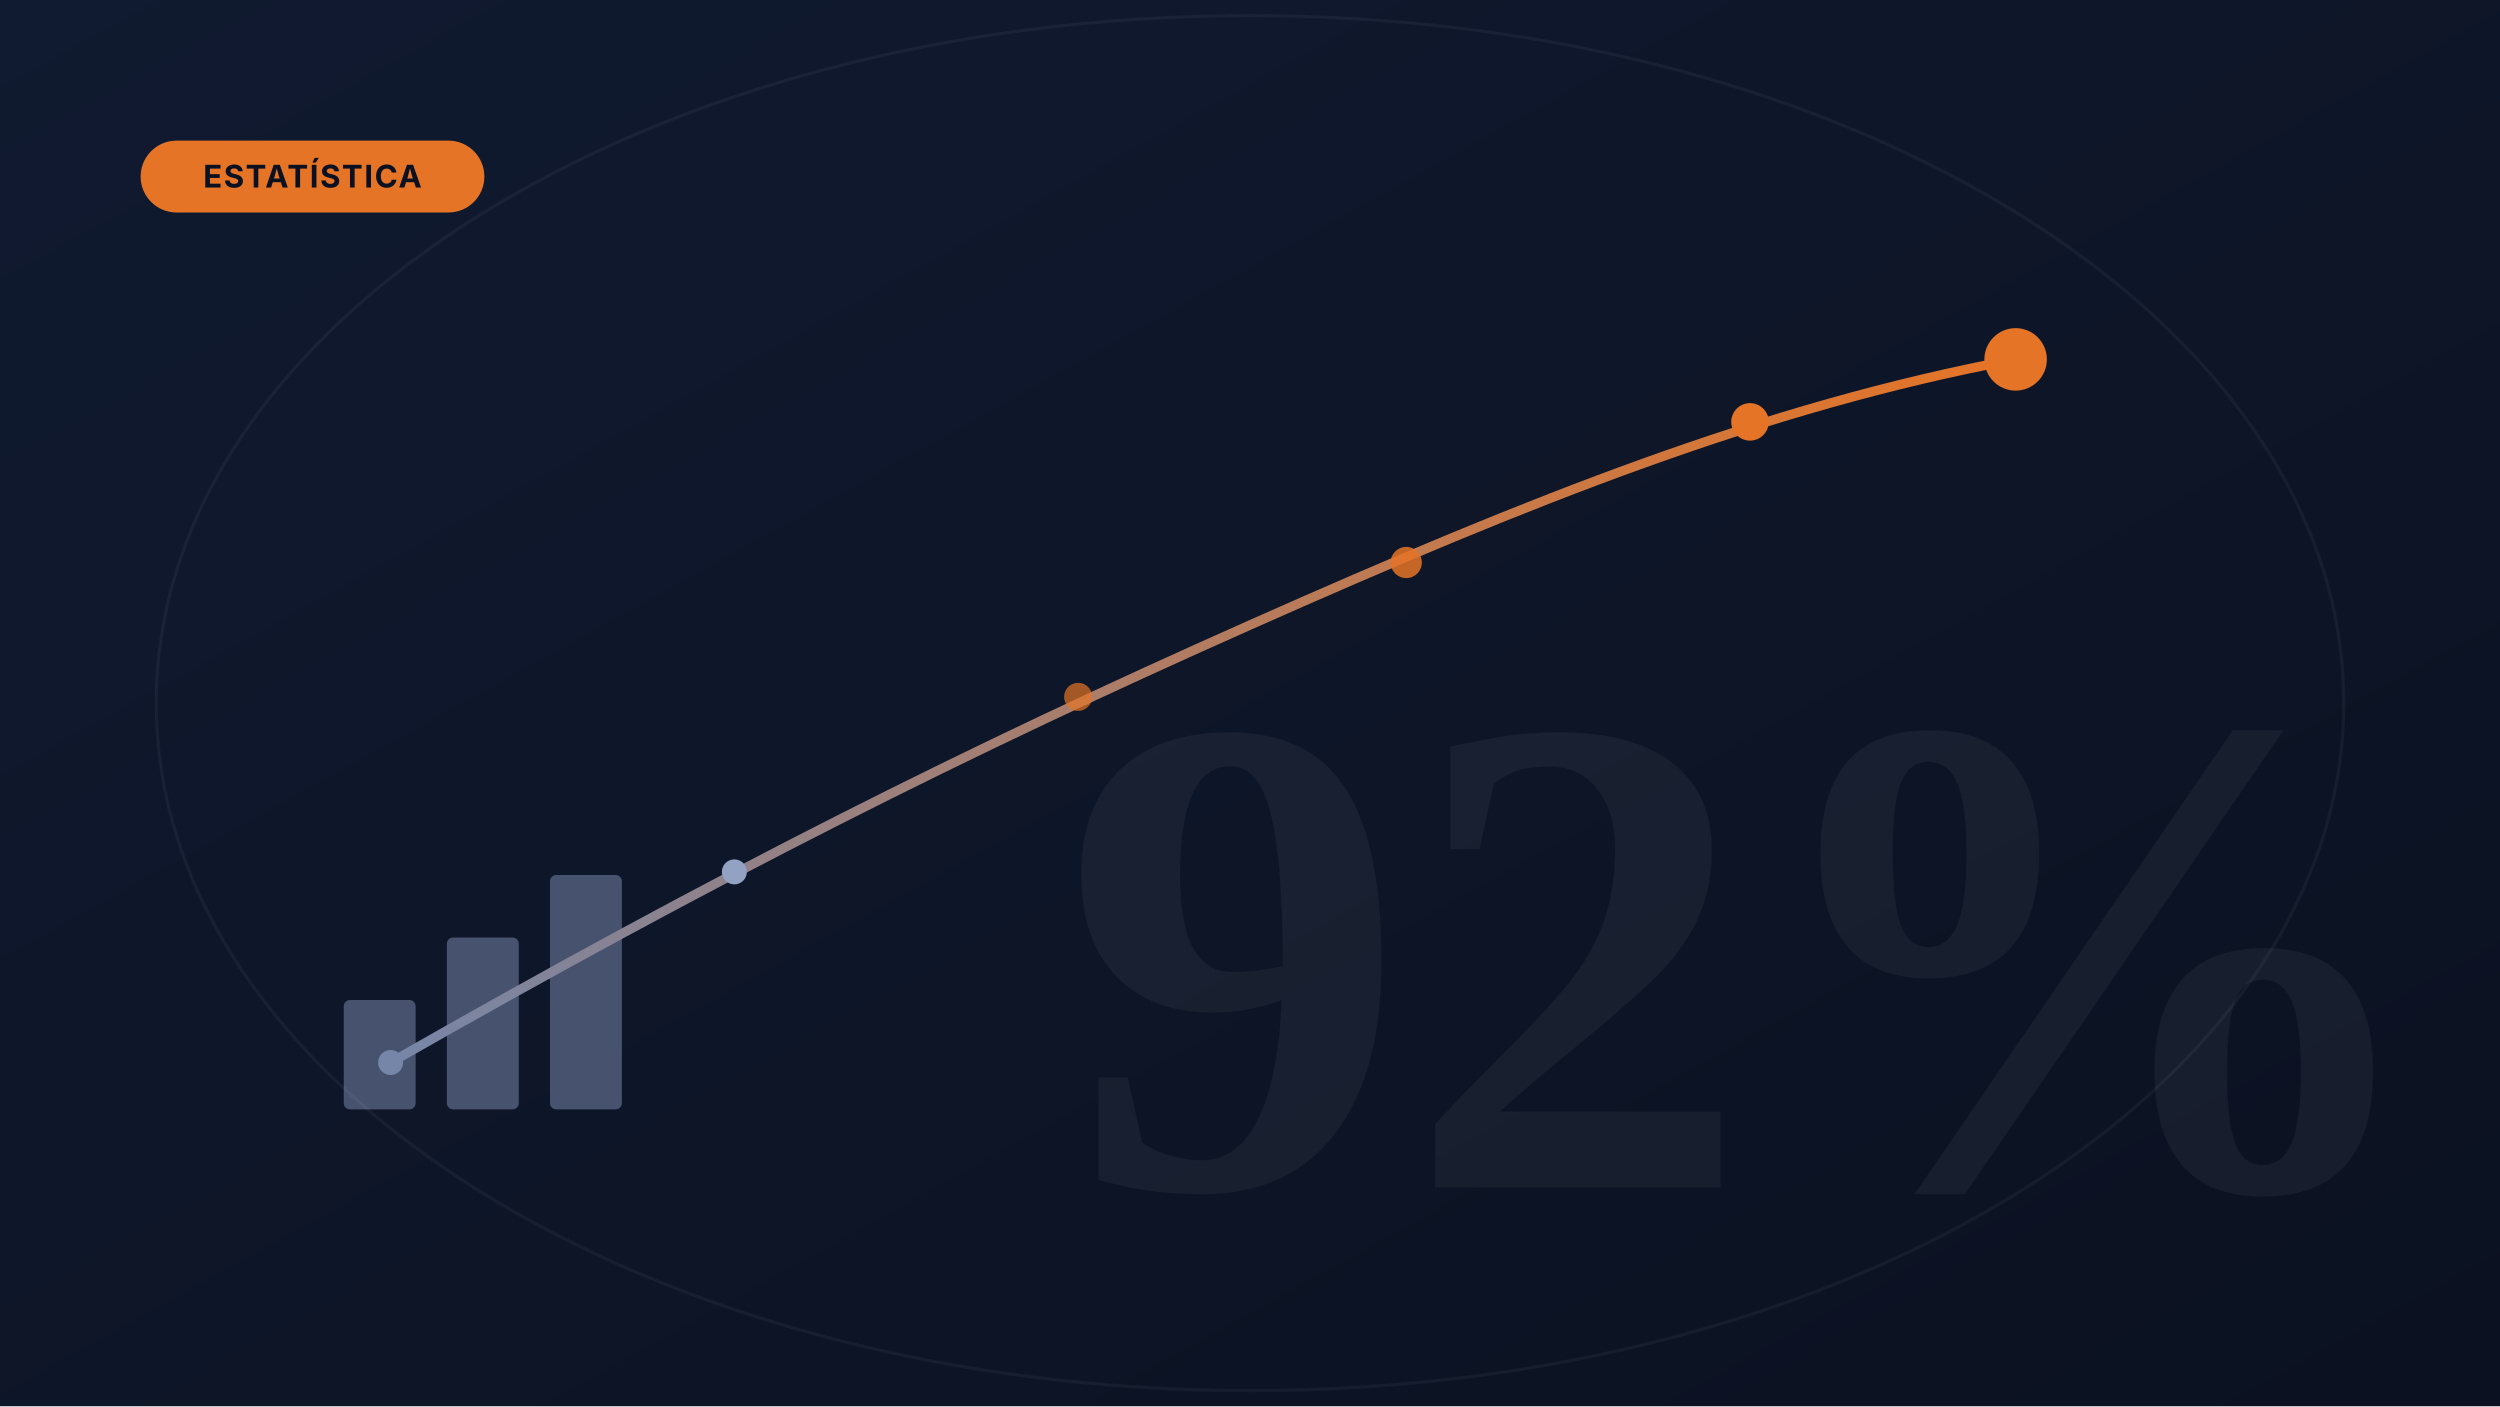
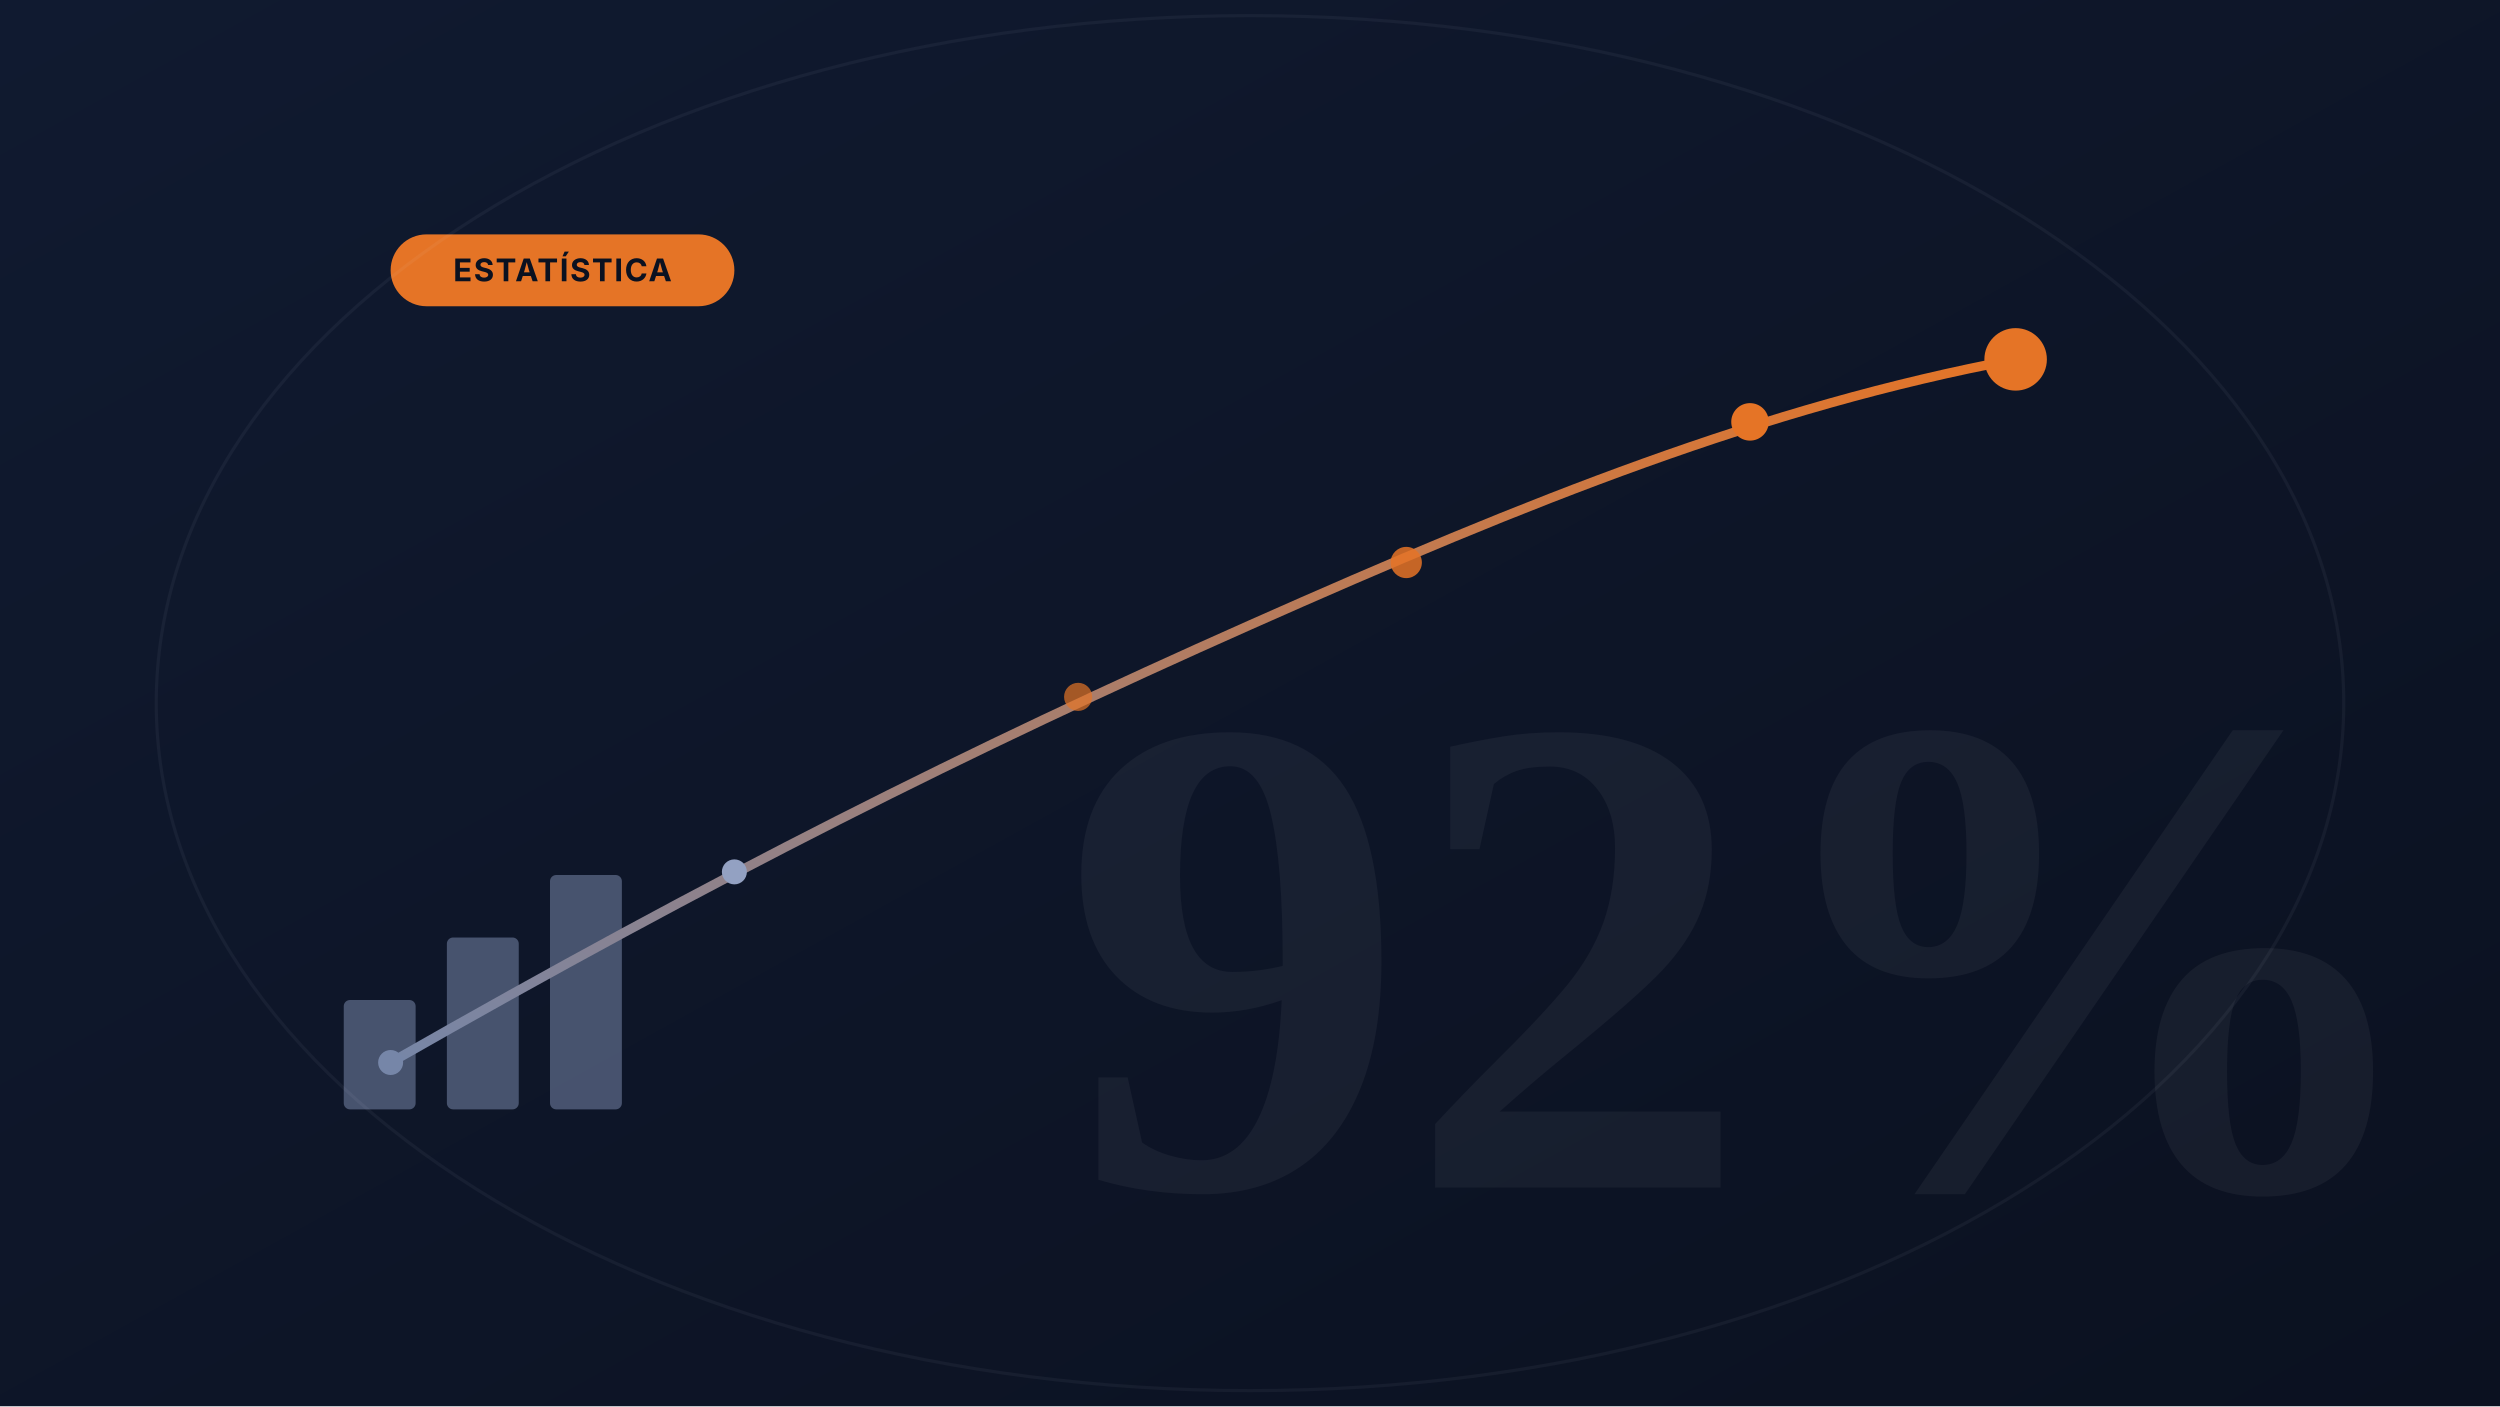
<svg xmlns="http://www.w3.org/2000/svg" viewBox="0 0 1600 900" role="img" aria-hidden="true">
  <defs>
    <linearGradient id="bg" x1="0" y1="0" x2="1" y2="1">
      <stop offset="0%" stop-color="#101a30" />
      <stop offset="100%" stop-color="#0b1120" />
    </linearGradient>
    <linearGradient id="trail" x1="0" y1="1" x2="1" y2="0">
      <stop offset="0%" stop-color="#7686a8" />
      <stop offset="100%" stop-color="#e57426" />
    </linearGradient>
  </defs>
  <rect width="1600" height="900" fill="url(#bg)" />
  <text x="1560" y="760" font-family="Source Serif 4, Georgia, serif" font-size="440" font-weight="700" fill="#f4f6fa" fill-opacity="0.05" text-anchor="end">92%</text>
  <g fill="#7686a8" fill-opacity="0.55">
    <rect x="220" y="640" width="46" height="70" rx="4" />
    <rect x="286" y="600" width="46" height="110" rx="4" />
    <rect x="352" y="560" width="46" height="150" rx="4" />
  </g>
  <path d="M 250 680 C 460 560 620 480 800 400 C 980 320 1130 260 1290 230" fill="none" stroke="url(#trail)" stroke-width="6" stroke-linecap="round" />
  <g fill="#e57426">
    <circle cx="250" cy="680" r="8" fill="#7686a8" />
    <circle cx="470" cy="558" r="8" fill="#93a1c2" />
    <circle cx="690" cy="446" r="9" fill="#e57426" fill-opacity="0.7" />
    <circle cx="900" cy="360" r="10" fill="#e57426" fill-opacity="0.85" />
    <circle cx="1120" cy="270" r="12" />
    <circle cx="1290" cy="230" r="20" />
  </g>
-   <g transform="translate(90,90)">
+   <g transform="translate(250,150)">
    <rect width="220" height="46" rx="23" fill="#e57426" />
    <text x="110" y="30" font-family="Inter, sans-serif" font-size="20" font-weight="700" letter-spacing="1" fill="#0b1120" text-anchor="middle">ESTATÍSTICA</text>
  </g>
  <ellipse cx="800" cy="450" rx="700" ry="440" fill="none" stroke="#e6eaf3" stroke-opacity="0.05" stroke-width="2" />
</svg>
